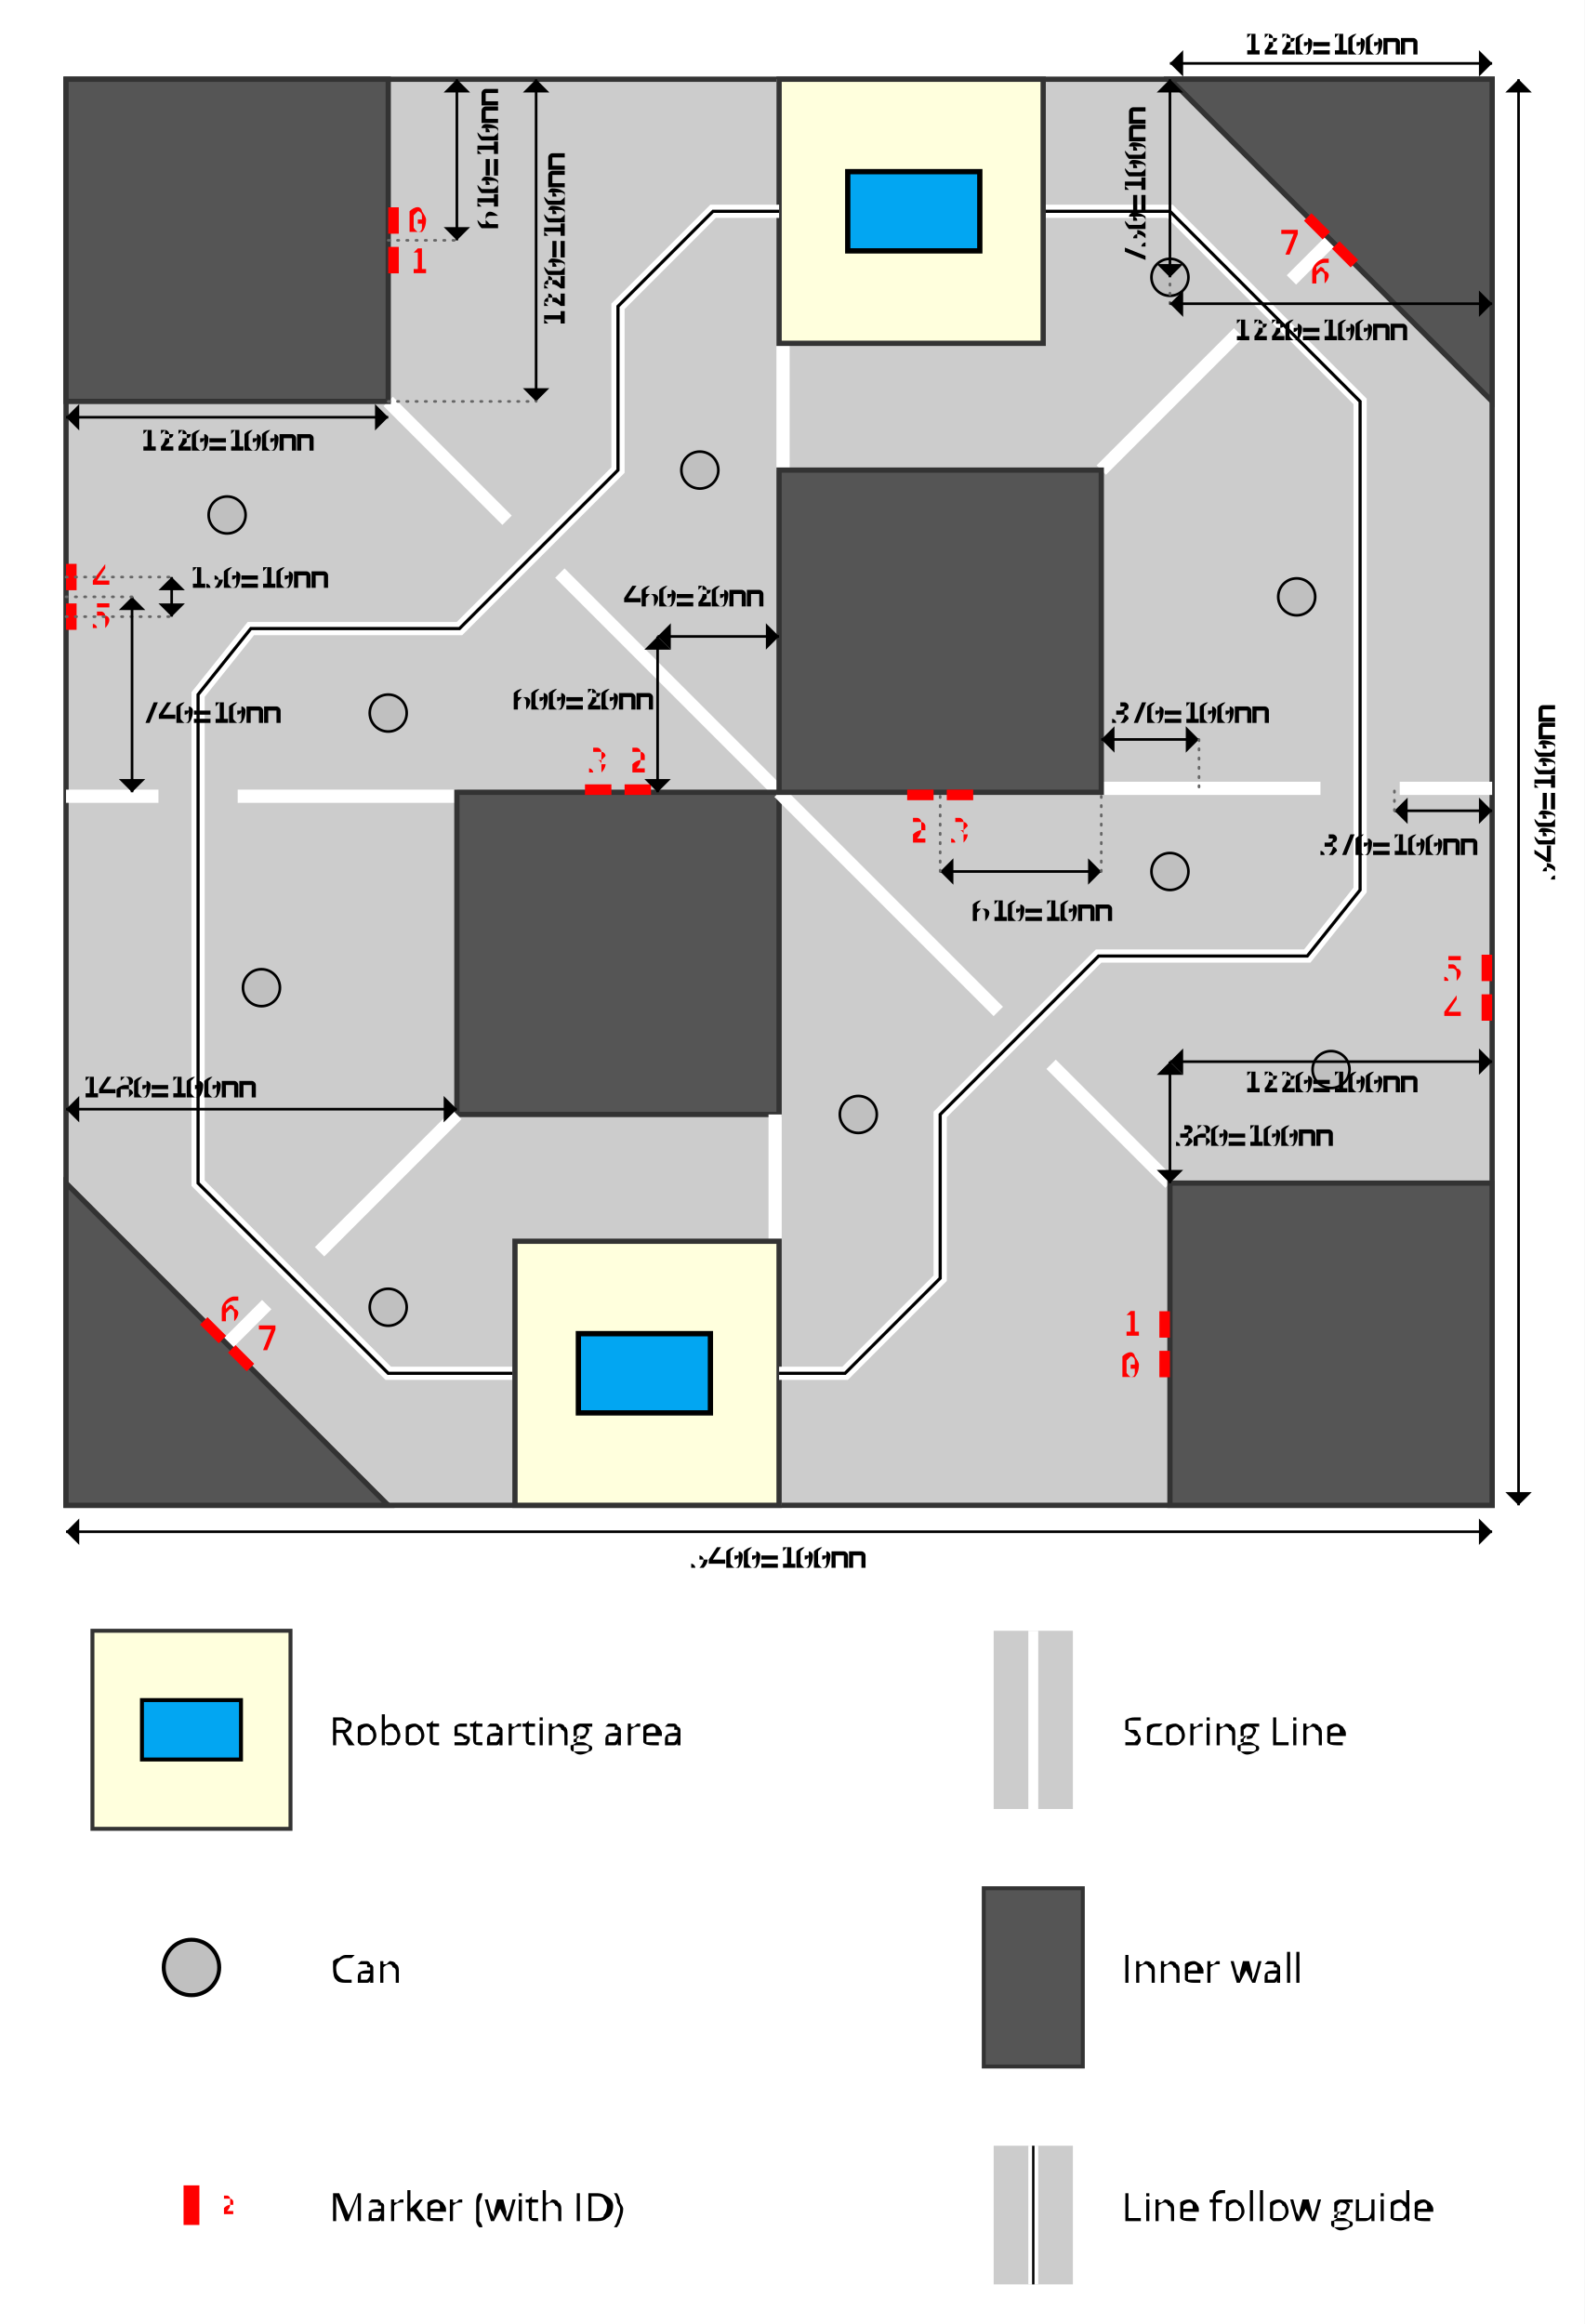
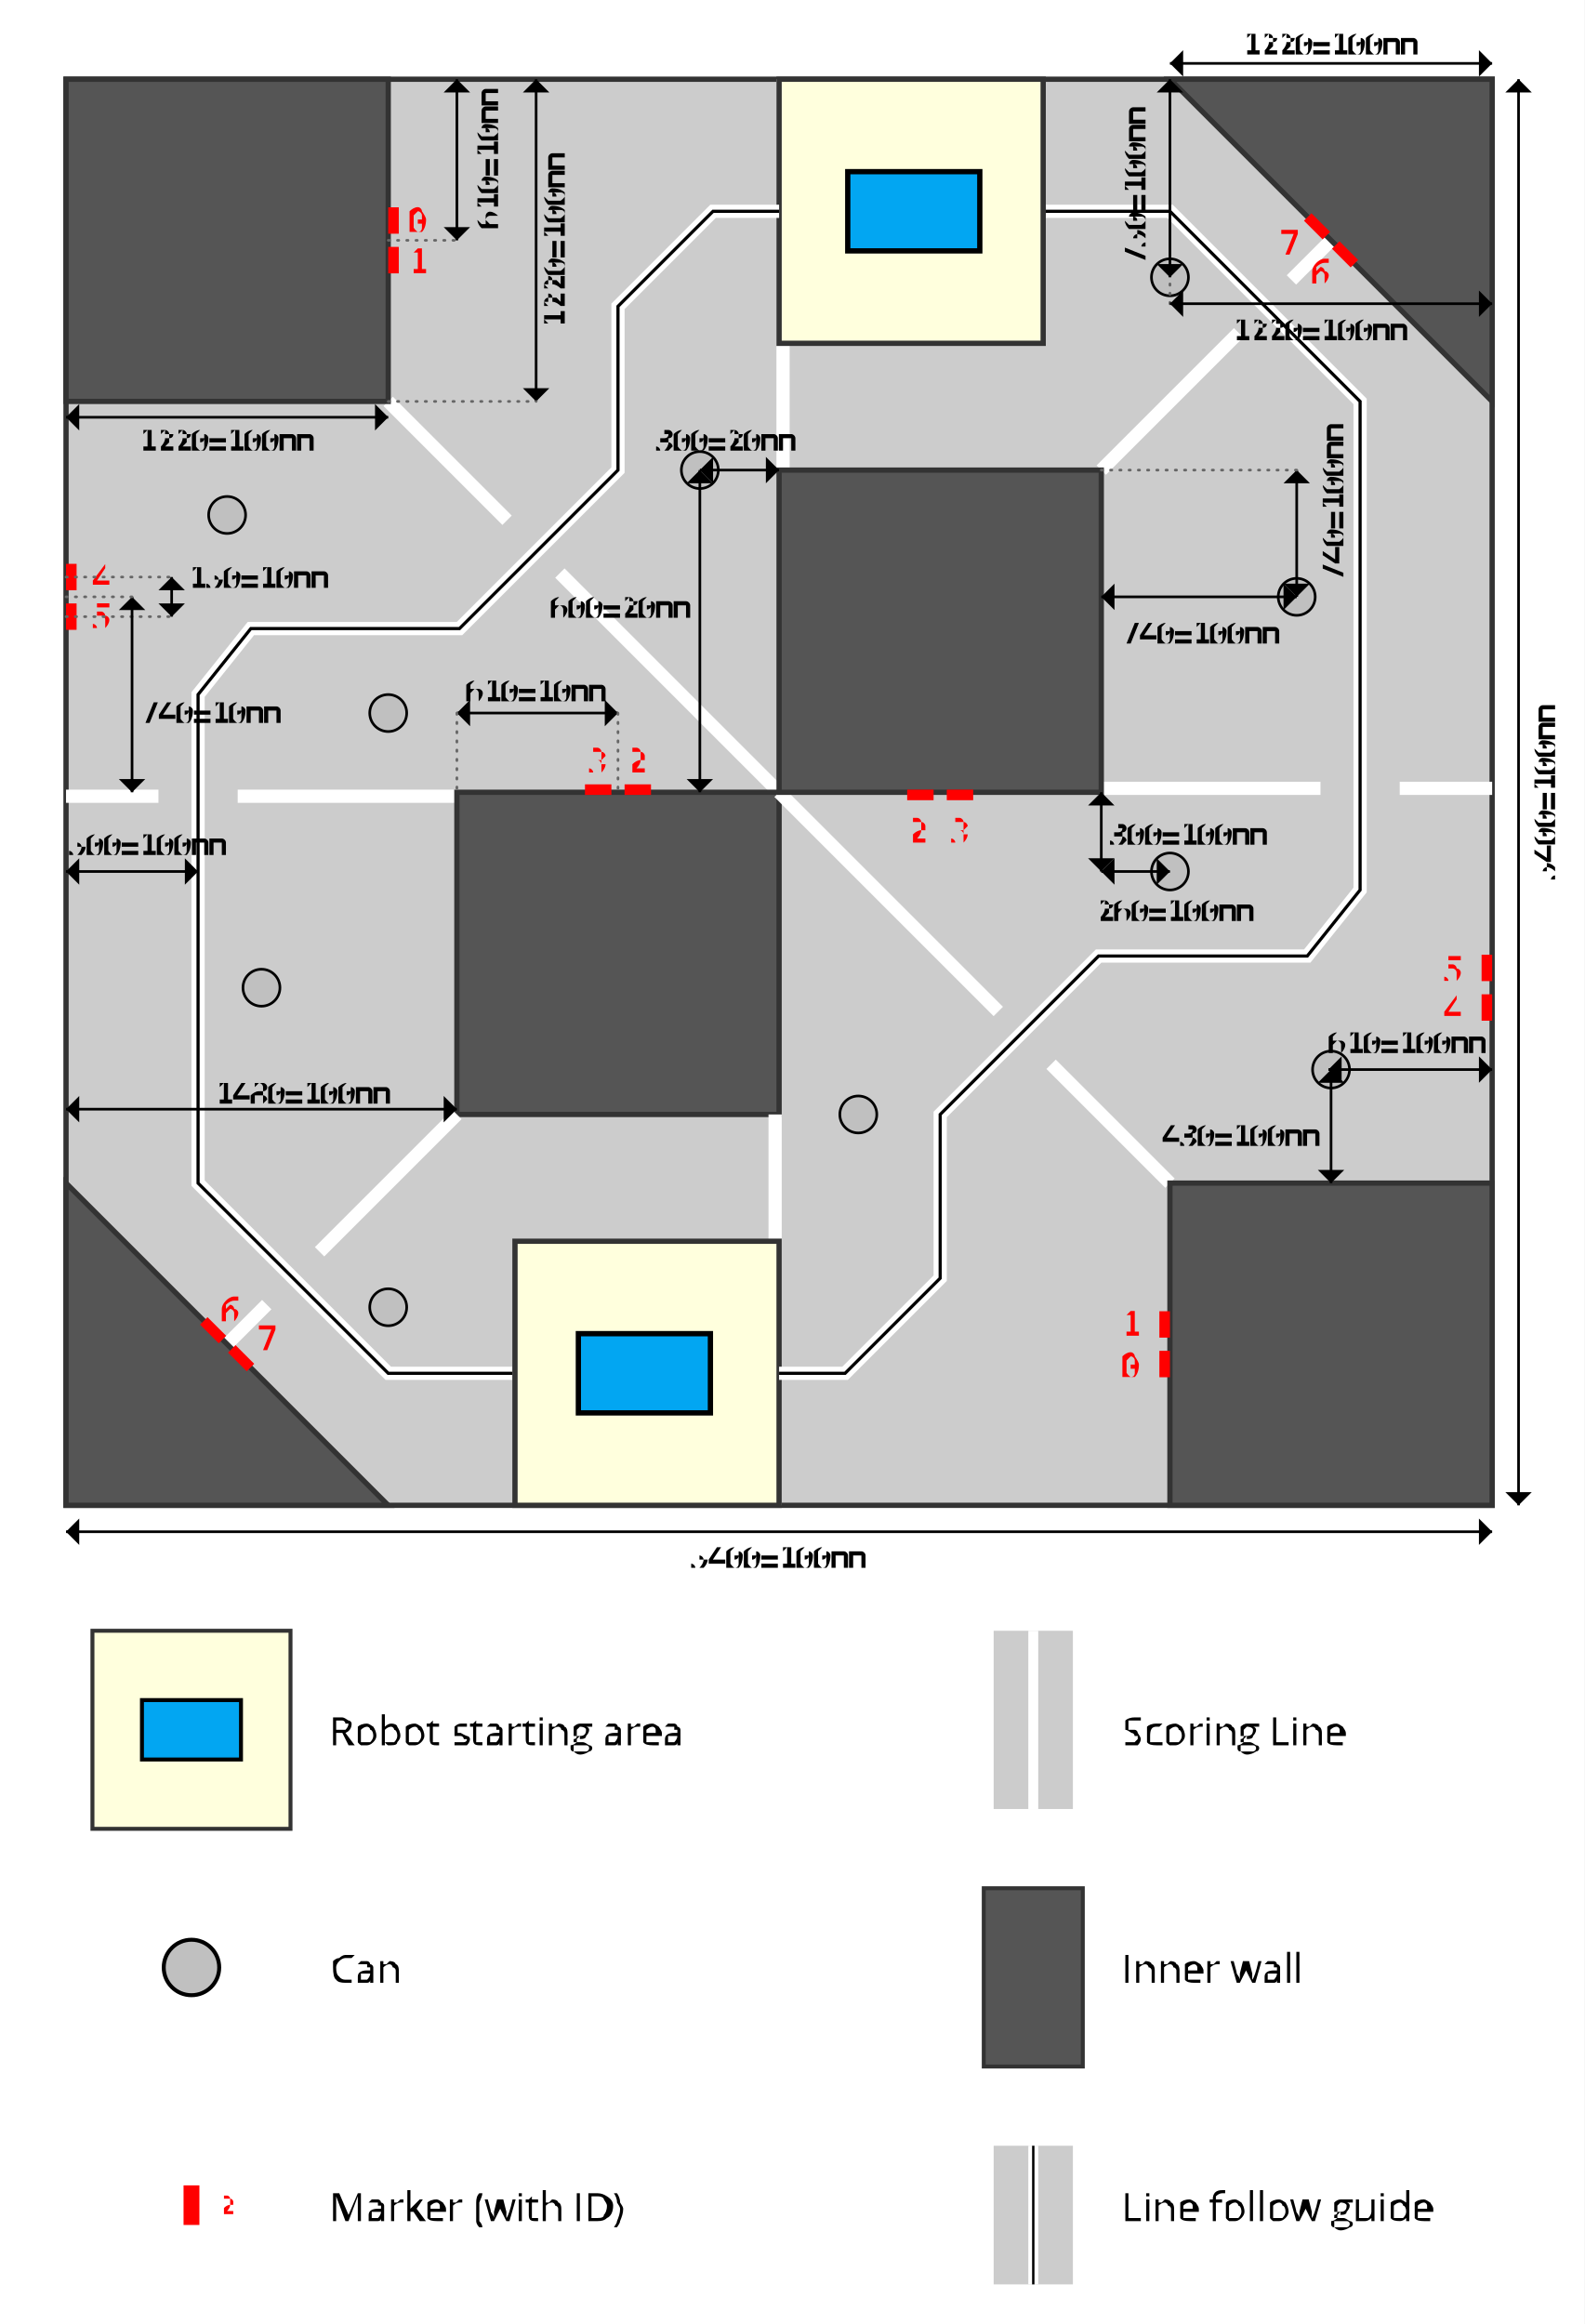
<svg xmlns="http://www.w3.org/2000/svg" xmlns:xlink="http://www.w3.org/1999/xlink" version="1.1" baseProfile="full" width="600" height="880">
  <style type="text/css">
    
      svg {
        font-family: "Open Sans", Arial, sans-serif;
      }

      .arena-wall {
          fill: #ccc;
          stroke: #333;
          stroke-width: .02;
      }

      .inner-wall {
          fill: #555;
          stroke: #333;
          stroke-width: .02;
      }

      .line-follow-guide {
          fill: none;
          stroke: black;
          stroke-width: .012;
      }

      .line-follow-guide-back {
          fill: none;
          stroke: white;
          stroke-width: .05;
      }

      .can {
          stroke: black;
          stroke-width: 0.01;
          fill: silver;
      }

      #robot {
          fill: #02A6F2;
          stroke: black;
          stroke-width: 0.02;
      }

      .scoring-line {
          stroke: white;
          stroke-width: 0.05;
          fill: none;
      }

      #marker {
          stroke: red;
          stroke-width: 0.04;
      }

      .start-zone {
        stroke: #333;
        stroke-width: 0.02;
        fill: #ffd;
      }

      .legend-label {
        font-size: 0.2px;
        text-anchor: start;
        dominant-baseline: central;
      }

      .marker-label {
        font-size: 0.12px;
        text-anchor: central;
        dominant-baseline: central;
        fill: red;
        font-family: monospace;
      }

      /*.dimension, .dimension-guide, .marker-label {
         display: none;
      }*/
      line.dimension {
        stroke: black;
        stroke-width: 0.01;
        marker-start: url(#dimension-arrow-head-start);
        marker-end: url(#dimension-arrow-head-end);
      }

      text.dimension {
        fill: black;
        font-size: 0.11px;
        text-anchor: middle;
        dominant-baseline: central;
        font-family: monospace;
      }
      .dimension-arrow-head {
        fill: black;
      }
      .dimension-guide {
        stroke: #666;
        stroke-width: 0.01;
        stroke-dasharray: 0.005 0.03;
        stroke-linecap: round;
        fill: none;
      }

    
  </style>
  <defs>
    <g transform="scale(0.05)" id="dimension-arrow-head">
      <path id="path218" class="dimension-arrow-head" d="M0,0 L1,1 L1,-1 L0,0" />
    </g>
    <marker markerUnits="userSpaceOnUse" refY="1" refX="0" markerHeight="2" markerWidth="1" orient="auto" id="dimension-arrow-head-start">
      <use transform="translate(0,1)" xlink:href="#dimension-arrow-head" />
    </marker>
    <marker markerUnits="userSpaceOnUse" refY="1" refX="1" markerHeight="2" markerWidth="1" orient="auto" id="dimension-arrow-head-end">
      <use transform="matrix(-1,0,0,1,1,1)" xlink:href="#dimension-arrow-head" />
    </marker>
    <circle cx="0" cy="0" r="0.07" id="can" />
    <line x1="-0.05" y1="0" x2="0.05" y2="0" id="marker" />
    <rect width="0.5" height="0.3" x="-0.25" y="-0.15" id="robot" />
    <g id="marker-pair">
      <use xlink:href="#marker" transform="translate(0.075)" class="marker" />
      <use xlink:href="#marker" transform="translate(-0.075)" class="marker" />
    </g>
    <g id="side-zone">
      <line class="scoring-line" x1="2.715" y1="0" x2="2.715" y2="1.48" />
      <line class="scoring-line" x1="0.65" y1="2.715" x2="1.48" y2="2.715" />
      <line class="scoring-line" x1="0" y1="2.715" x2="0.35" y2="2.715" />
      <line class="scoring-line" x1="1.67" y1="1.67" x2="1.22" y2="1.22" />
      <line class="scoring-line" x1="2.7" y1="2.7" x2="1.87" y2="1.87" />
      <line class="scoring-line" x1="3.92" y1="1.48" x2="4.44" y2="0.96" />
      <line class="scoring-line" x1="4.64" y1="0.76" x2="4.79" y2="0.61" />
      <rect width="1" height="1" x="2.7" y="0" class="start-zone" />
      <polyline points="2.7,0.5 2.45,0.5 2.09,0.86 2.09,1.48 1.49,2.08 0.7,2.08 0.5,2.33 0.5,4.18 1.22,4.9 1.69,4.9" class="line-follow-guide-back" />
      <polyline points="2.7,0.5 2.45,0.5 2.09,0.86 2.09,1.48 1.49,2.08 0.7,2.08 0.5,2.33 0.5,4.18 1.22,4.9 1.69,4.9" class="line-follow-guide" />
      <g transform="translate(3.21 0.5)">
        <use xlink:href="#robot" />
      </g>
      <use xlink:href="#can" transform="translate(4.18 0.75)" class="can" />
      <use xlink:href="#can" transform="translate(0.61 1.65)" class="can" />
      <use xlink:href="#can" transform="translate(1.22 2.4)" class="can" />
      <use xlink:href="#can" transform="translate(0.74 3.44)" class="can" />
      <use xlink:href="#can" transform="translate(2.4 1.48)" class="can" />
      <rect width="1.22" height="1.22" x="1.48" y="2.7" class="inner-wall" />
      <rect width="1.22" height="1.22" x="0" y="0" class="inner-wall" />
      <polygon points="5.4,0 4.18,0 5.4,1.22" class="inner-wall" />
      <use xlink:href="#marker-pair" transform="translate(1.24 0.61) rotate(90)" />
      <use xlink:href="#marker-pair" transform="translate(2.09 2.69)" />
      <use xlink:href="#marker-pair" transform="translate(0.02 1.96) rotate(90)" />
      <use xlink:href="#marker-pair" transform="translate(4.79 0.61) rotate(45)" />
    </g>
  </defs>
  <rect width="100%" height="100%" fill="white" />
  <g id="arena" transform="translate(25 30) scale(100)">
    <rect width="5.4" height="5.4" x="0" y="0" class="arena-wall" />
    <use xlink:href="#side-zone" />
    <use xlink:href="#side-zone" transform="rotate(180 2.7 2.7)" />
    <text class="marker-label" y="0.54" x="1.3">0</text>
    <text class="marker-label" y="0.69" x="1.3">1</text>
    <text class="marker-label" y="4.87" x="4">0</text>
    <text class="marker-label" y="4.72" x="4">1</text>
    <text class="marker-label" y="2.58" x="2.13">2</text>
    <text class="marker-label" y="2.58" x="1.98">3</text>
    <text class="marker-label" y="2.85" x="3.19">2</text>
    <text class="marker-label" y="2.85" x="3.35">3</text>
    <text class="marker-label" y="1.89" x="0.1">4</text>
    <text class="marker-label" y="2.04" x="0.1">5</text>
    <text class="marker-label" y="3.52" x="5.22">4</text>
    <text class="marker-label" y="3.37" x="5.22">5</text>
    <text class="marker-label" y="4.66" x="0.59">6</text>
    <text class="marker-label" y="4.77" x="0.73">7</text>
    <text class="marker-label" y="0.73" x="4.72">6</text>
    <text class="marker-label" y="0.62" x="4.6">7</text>
    <line x1="0" y1="1.28" x2="1.22" y2="1.28" class="dimension" />
    <text class="dimension" y="1.37" x="0.61">1220±100mm</text>
    <line x1="1.78" y1="0" x2="1.78" y2="1.22" class="dimension" />
    <line x1="1.22" y1="1.22" x2="1.78" y2="1.22" class="dimension-guide" />
    <text class="dimension" transform="rotate(-90, 1.85 0.61)" y="0.61" x="1.85">1220±100mm</text>
    <line x1="1.48" y1="0" x2="1.48" y2="0.61" class="dimension" />
    <line x1="1.22" y1="0.61" x2="1.48" y2="0.61" class="dimension-guide" />
    <text class="dimension" transform="rotate(-90, 1.6 0.3)" y="0.3" x="1.6">610±10mm</text>
    <line x1="0" y1="3.9" x2="1.48" y2="3.9" class="dimension" />
-     <text class="dimension" y="3.82" x="0.39">1480±100mm</text>
+     <text class="dimension" y="3.84" x="0.9">1480±100mm</text>
    <line x1="4.18" y1="-0.06" x2="5.4" y2="-0.06" class="dimension" />
    <text class="dimension" y="-0.13" x="4.79">1220±100mm</text>
-     <line x1="4.18" y1="3.72" x2="5.4" y2="3.72" class="dimension" />
-     <text class="dimension" y="3.80" x="4.79">1220±100mm</text>
-     <line x1="4.18" y1="4.18" x2="4.18" y2="3.72" class="dimension" />
-     <text class="dimension" y="4" x="4.5">380±100mm</text>
-     <line x1="2.24" y1="2.11" x2="2.7" y2="2.11" class="dimension" />
-     <text class="dimension" y="1.96" x="2.38">460±20mm</text>
-     <line x1="2.24" y1="2.11" x2="2.24" y2="2.7" class="dimension" />
-     <text class="dimension" y="2.35" x="1.96">600±20mm</text>
-     <line x1="3.31" y1="3" x2="3.92" y2="3" class="dimension" />
-     <line x1="3.31" y1="3" x2="3.31" y2="2.7" class="dimension-guide" />
-     <line x1="3.92" y1="3" x2="3.92" y2="2.7" class="dimension-guide" />
-     <text class="dimension" y="3.15" x="3.7">610±10mm</text>
+     <line x1="4.78" y1="3.75" x2="5.4" y2="3.75" class="dimension" />
+     <text class="dimension" y="3.65" x="5.08">610±100mm</text>
+     <line x1="4.79" y1="4.18" x2="4.79" y2="3.75" class="dimension" />
+     <text class="dimension" y="4" x="4.45">430±100mm</text>
+     <line x1="2.4" y1="1.48" x2="2.7" y2="1.48" class="dimension" />
+     <text class="dimension" y="1.37" x="2.5">300±20mm</text>
+     <line x1="2.4" y1="1.48" x2="2.4" y2="2.7" class="dimension" />
+     <text class="dimension" y="2" x="2.1">600±20mm</text>
+     <line x1="1.48" y1="2.4" x2="2.09" y2="2.4" class="dimension" />
+     <line x1="1.48" y1="2.4" x2="1.48" y2="2.7" class="dimension-guide" />
+     <line x1="2.09" y1="2.4" x2="2.09" y2="2.7" class="dimension-guide" />
+     <text class="dimension" y="2.32" x="1.78">610±10mm</text>
    <line x1="0.4" y1="1.885" x2="0.4" y2="2.035" class="dimension" />
    <line x1="0" y1="1.885" x2="0.4" y2="1.885" class="dimension-guide" />
    <line x1="0" y1="2.035" x2="0.4" y2="2.035" class="dimension-guide" />
    <text class="dimension" y="1.89" x="0.73">150±10mm</text>
    <line x1="0.25" y1="1.96" x2="0.25" y2="2.7" class="dimension" />
    <line x1="0" y1="1.96" x2="0.25" y2="1.96" class="dimension-guide" />
    <text class="dimension" y="2.4" x="0.55">740±10mm</text>
    <line x1="4.18" y1="0.85" x2="4.18" y2="0.75" class="dimension-guide" />
    <line x1="4.18" y1="0.85" x2="5.4" y2="0.85" class="dimension" />
    <text class="dimension" y="0.95" x="4.75">1220±100mm</text>
    <line x1="4.18" y1="0.75" x2="4.18" y2="0" class="dimension" />
    <text class="dimension" y="0.4" x="4.05" transform="rotate(-90, 4.05 0.4)">750±100mm</text>
-     <line x1="5.03" y1="2.77" x2="5.4" y2="2.77" class="dimension" />
-     <line x1="5.03" y1="2.77" x2="5.03" y2="2.68" class="dimension-guide" />
-     <text class="dimension" y="2.9" x="5.05">370±100mm</text>
-     <line x1="3.92" y1="2.5" x2="4.29" y2="2.5" class="dimension" />
-     <line x1="4.29" y1="2.5" x2="4.29" y2="2.7" class="dimension-guide" />
-     <text class="dimension" y="2.4" x="4.26">370±100mm</text>
+     <line x1="0" y1="3" x2="0.5" y2="3" class="dimension" />
+     <text class="dimension" y="2.9" x="0.31">500±100mm</text>
+     <line x1="3.92" y1="3" x2="4.18" y2="3" class="dimension" />
+     <text class="dimension" y="3.15" x="4.2">260±100mm</text>
+     <line x1="3.92" y1="3" x2="3.92" y2="2.7" class="dimension" />
+     <text class="dimension" y="2.86" x="4.25">300±100mm</text>
+     <line x1="3.92" y1="1.96" x2="4.66" y2="1.96" class="dimension" />
+     <text class="dimension" y="2.1" x="4.3">740±100mm</text>
+     <line x1="4.66" y1="1.48" x2="4.66" y2="1.96" class="dimension" />
+     <line x1="3.92" y1="1.48" x2="4.66" y2="1.48" class="dimension-guide" />
+     <text class="dimension" y="1.6" x="4.8" transform="rotate(-90, 4.8 1.6)">740±100mm</text>
    <line x1="0" y1="5.5" x2="5.4" y2="5.5" class="dimension" />
    <text class="dimension" y="5.6" x="2.7">5400±100mm</text>
    <line x1="5.5" y1="0" x2="5.5" y2="5.4" class="dimension" />
    <text class="dimension" transform="rotate(-90, 5.6 2.7)" y="2.7" x="5.6">5400±100mm</text>
  </g>
  <g id="legend" transform="translate(35 580) scale(75)">
    <rect width="1" height="1" x="0" y="0.5" class="start-zone" />
    <use x="0.5" y="1" xlink:href="#robot" />
    <text class="legend-label" y="1" x="1.2">Robot starting area</text>
    <use xlink:href="#can" transform="translate(0.5 2.2) scale(2)" class="can" />
    <text class="legend-label" y="2.2" x="1.2">Can</text>
    <use xlink:href="#marker" transform="translate(0.5 3.4) scale(2) rotate(90)" class="marker" />
    <text class="marker-label" y="3.4" x="0.65">2</text>
    <text class="legend-label" y="3.4" x="1.2">Marker (with ID)</text>
    <rect width="0.4" height="0.9" x="4.55" y="0.5" fill="#ccc" />
    <line class="scoring-line" x1="4.75" y1="0.5" x2="4.75" y2="1.4" />
    <text class="legend-label" y="1" x="5.2">Scoring Line</text>
    <rect width="0.5" height="0.9" x="4.5" y="1.8" class="inner-wall" />
    <text class="legend-label" y="2.2" x="5.2">Inner wall</text>
    <rect width="0.4" height="0.7" x="4.55" y="3.1" fill="#ccc" />
    <line class="line-follow-guide-back" x1="4.75" y1="3.1" x2="4.75" y2="3.8" />
    <line class="line-follow-guide" x1="4.75" y1="3.1" x2="4.75" y2="3.8" />
    <text class="legend-label" y="3.4" x="5.2">Line follow guide</text>
  </g>
</svg>
